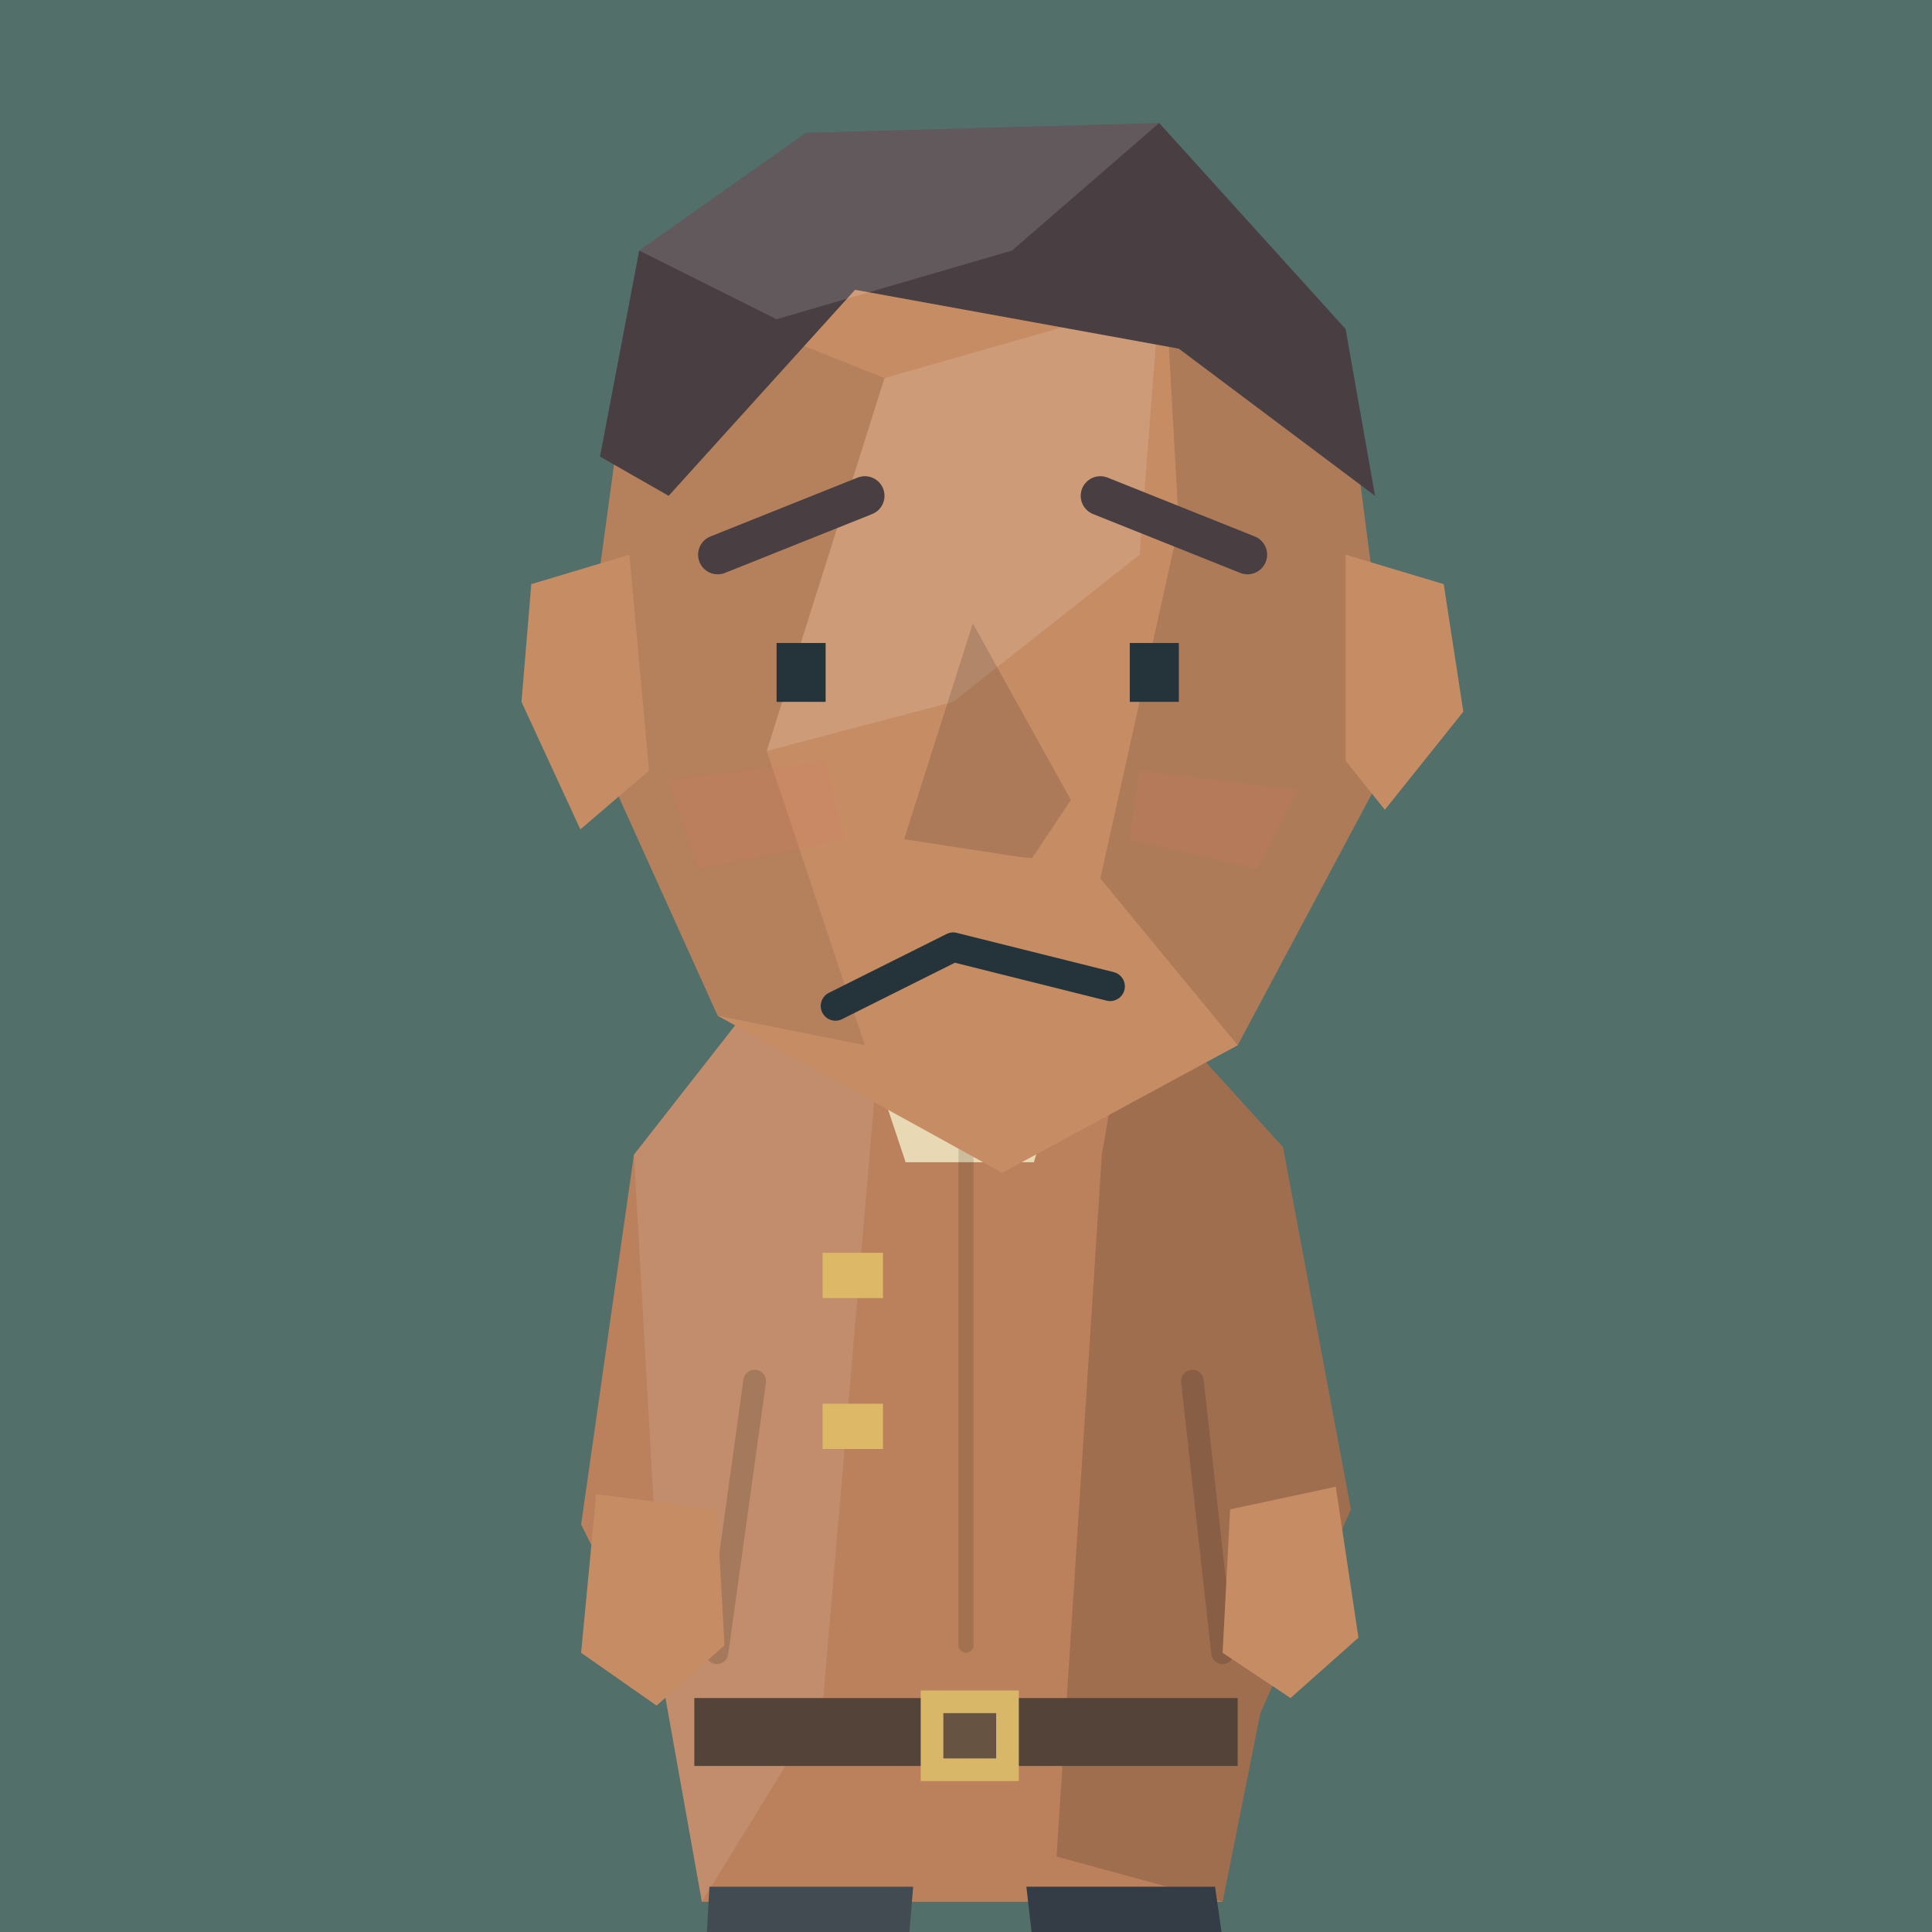
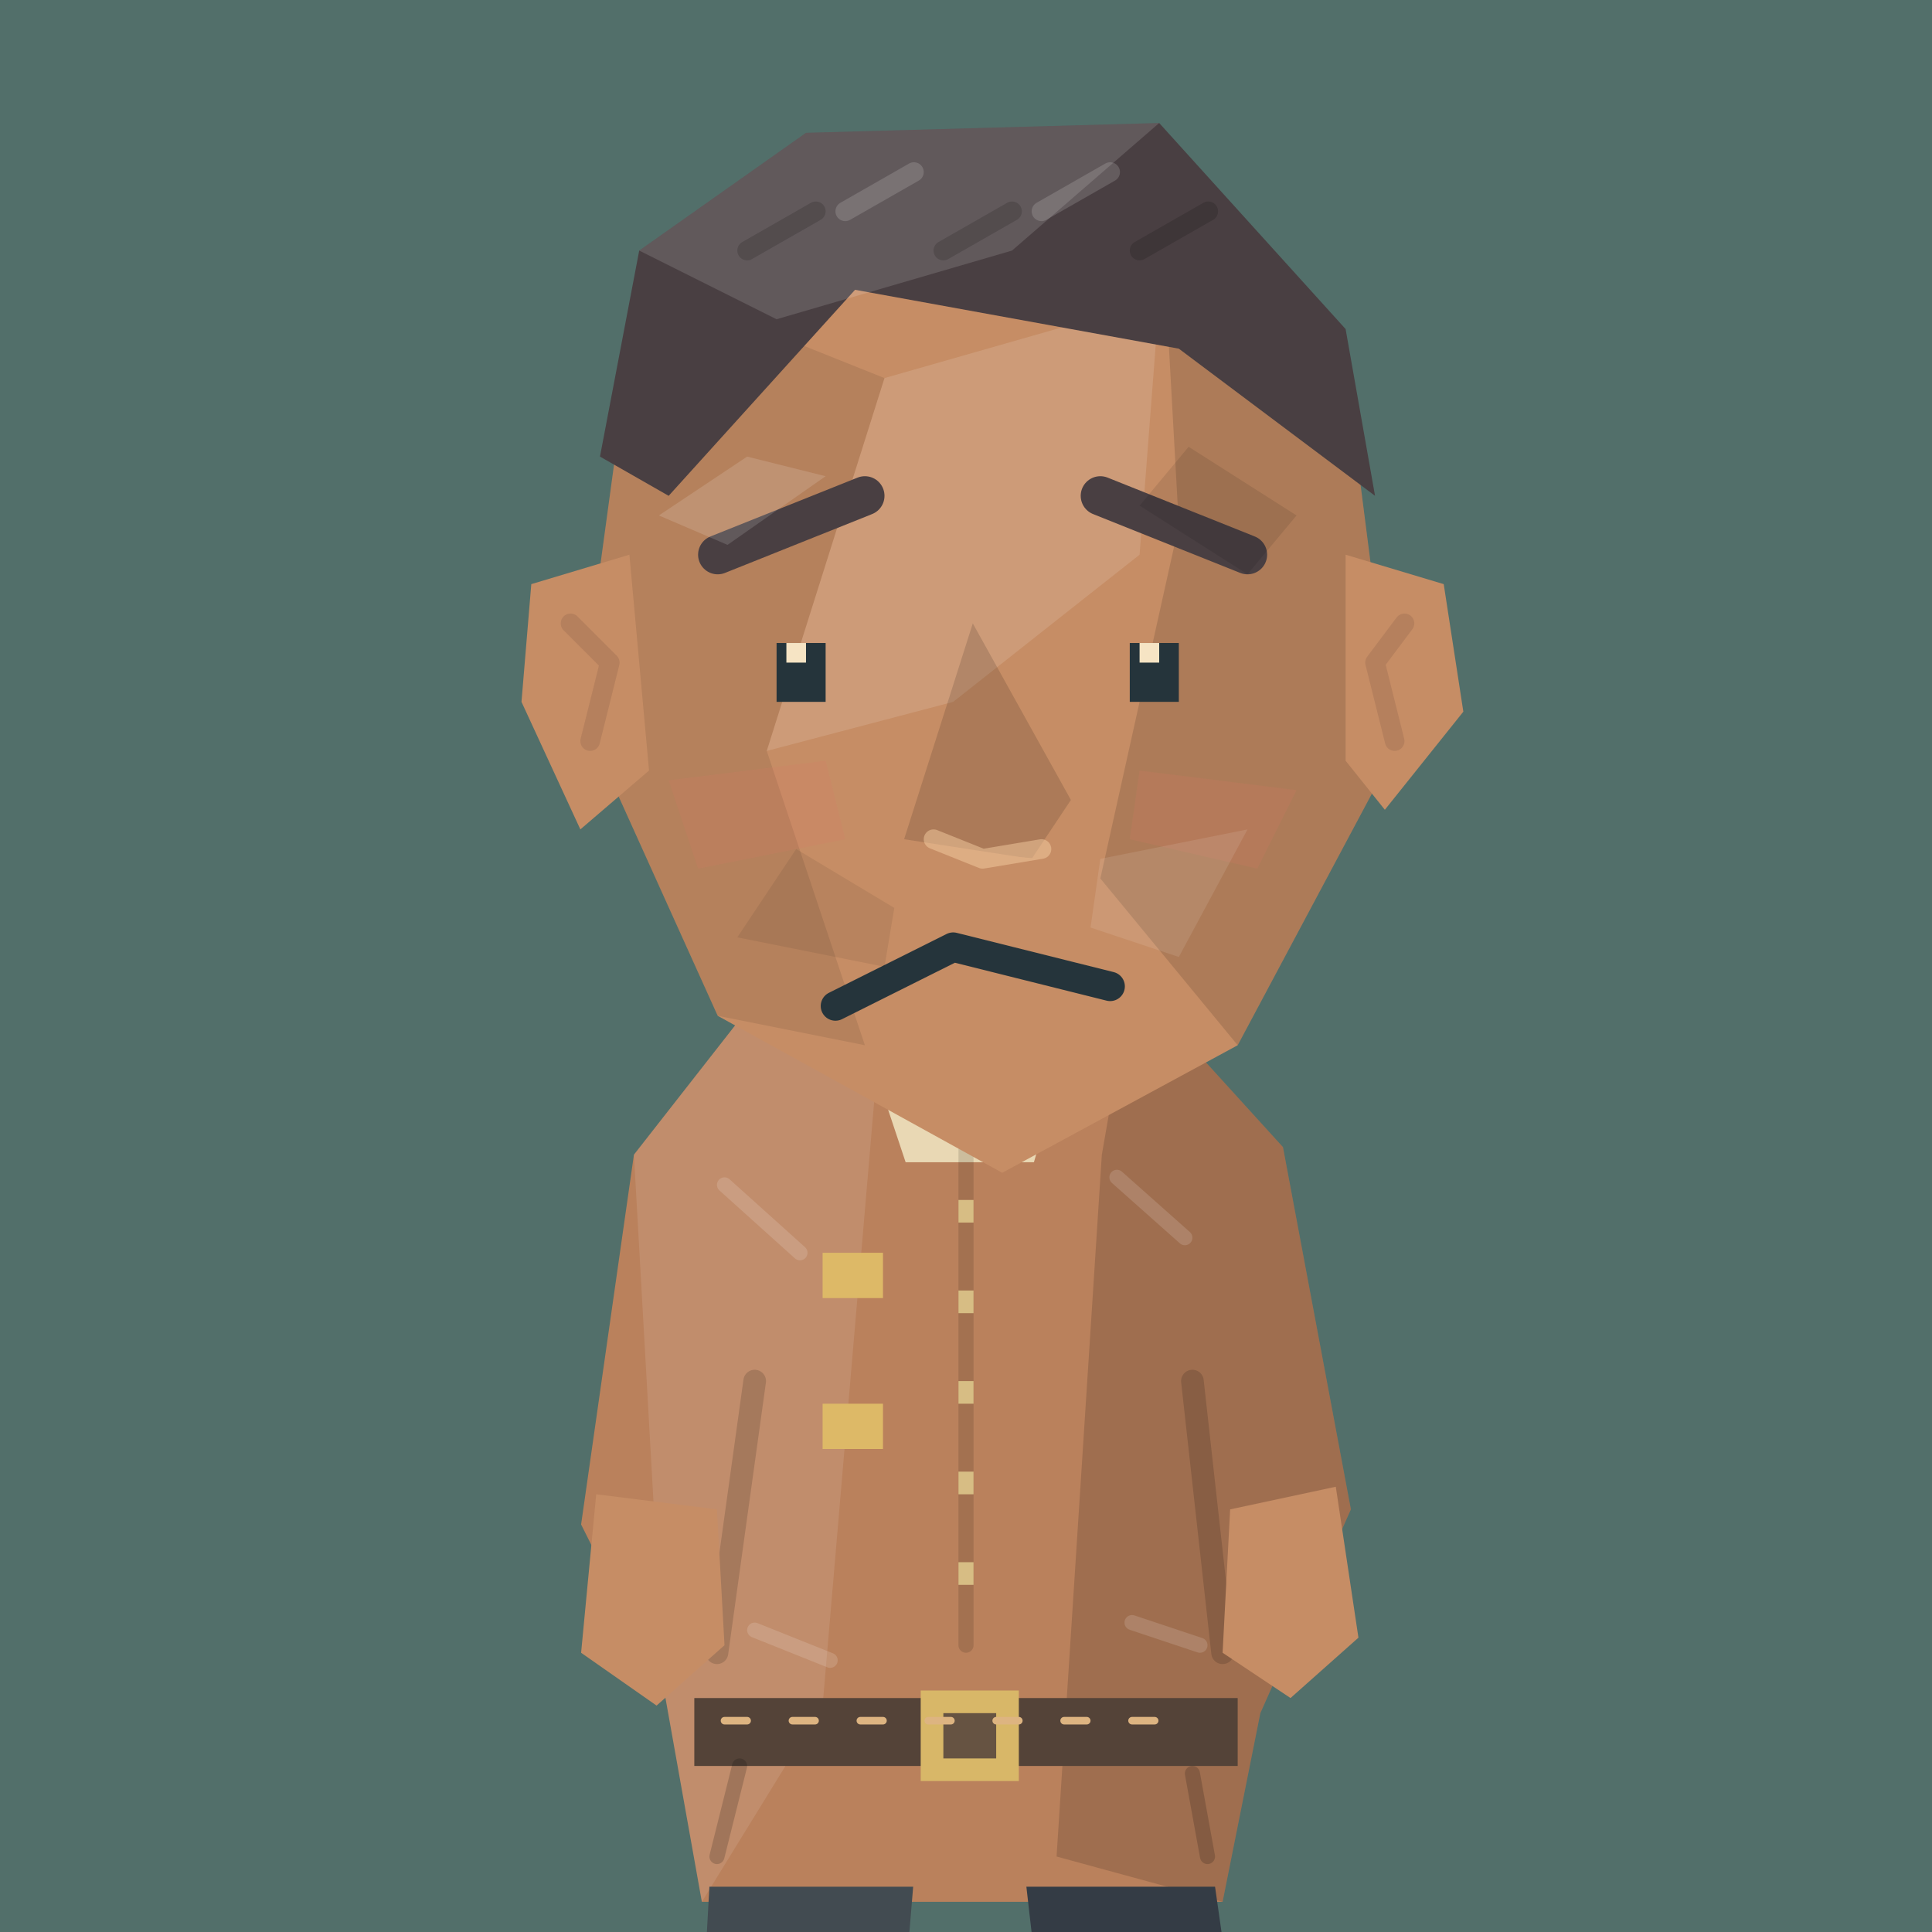
<svg xmlns="http://www.w3.org/2000/svg" width="256" height="256" viewBox="0 0 256 256">
  <rect x="0" y="0" width="256" height="256" fill="#526f6a" />
  <g transform="translate(64 120)">
    <polygon points="38,10 86,10 106,32 115,80 103,107 98,132 29,132 24,104 13,82 20,33" fill="#ba815c" />
    <polygon points="38,10 52,24 45,106 29,132 24,104 20,33" fill="#ffffff19" />
    <polygon points="86,10 106,32 115,80 103,107 98,132 76,126 82,33" fill="#00000025" />
    <polygon points="48,10 64,22 80,10 73,34 56,34" fill="#e9d8b4" />
    <path d="M64 24L64 98" fill="none" stroke="#00000020" stroke-width="2" stroke-linecap="round" stroke-linejoin="round" />
    <path d="M36 63L31 99 M94 63L98 99" fill="none" stroke="#00000025" stroke-width="3" stroke-linecap="round" stroke-linejoin="round" />
    <rect x="28" y="105" width="72" height="9" fill="#544338" />
    <rect x="58" y="104" width="13" height="12" fill="#d8b768" />
    <rect x="61" y="107" width="7" height="6" fill="#665342" />
    <polygon points="30,130 57,130 54,166 28,166" fill="#424b51" />
    <polygon points="72,130 97,130 102,165 76,165" fill="#343c45" />
    <polygon points="28,157 52,158 55,174 17,174 17,166" fill="#584839" />
    <polygon points="76,157 102,158 111,172 75,174" fill="#493a32" />
    <path d="M21 171L52 171 M78 171L107 170" fill="none" stroke="#bc9562" stroke-width="2" stroke-linecap="round" stroke-linejoin="round" />
    <polygon points="15,78 31,80 32,98 23,106 13,99" fill="#c68d65" />
    <polygon points="99,80 113,77 116,97 107,105 98,99" fill="#c68d65" />
    <rect x="45" y="46" width="8" height="6" fill="#ddb967" />
    <rect x="45" y="66" width="8" height="6" fill="#ddb967" />
+     <path d="M32 37l10 9 M84 36l9 8 M36 96l10 4 M86 95l9 3" fill="none" stroke="#ffffff24" stroke-width="2" stroke-linecap="round" stroke-linejoin="round" />
+     <path d="M34 114l-3 12 M94 115l2 11 M39 143l9 11 M85 142l-4 15" fill="none" stroke="#0000002b" stroke-width="2" stroke-linecap="round" stroke-linejoin="round" />
+     <rect x="63" y="39" width="2" height="3" fill="#d7bd84" />
+     <rect x="63" y="51" width="2" height="3" fill="#d7bd84" />
+     <rect x="63" y="63" width="2" height="3" fill="#d7bd84" />
+     <rect x="63" y="75" width="2" height="3" fill="#d7bd84" />
+     <rect x="63" y="87" width="2" height="3" fill="#d7bd84" />
+     <path d="M32 108h3" fill="none" stroke="#ddb481" stroke-width="1" stroke-linecap="round" stroke-linejoin="round" />
+     <path d="M41 108h3" fill="none" stroke="#ddb481" stroke-width="1" stroke-linecap="round" stroke-linejoin="round" />
+     <path d="M50 108h3" fill="none" stroke="#ddb481" stroke-width="1" stroke-linecap="round" stroke-linejoin="round" />
+     <path d="M59 108h3" fill="none" stroke="#ddb481" stroke-width="1" stroke-linecap="round" stroke-linejoin="round" />
+     <path d="M68 108h3" fill="none" stroke="#ddb481" stroke-width="1" stroke-linecap="round" stroke-linejoin="round" />
+     <path d="M77 108h3" fill="none" stroke="#ddb481" stroke-width="1" stroke-linecap="round" stroke-linejoin="round" />
+     <path d="M86 108h3" fill="none" stroke="#ddb481" stroke-width="1" stroke-linecap="round" stroke-linejoin="round" />
+     <polygon points="29,158 36,155 47,160 49,165 30,166" fill="#ffffff18" />
+     <polygon points="80,158 86,155 100,161 101,167 80,166" fill="#ffffff18" />
+     <path d="M35 165h12m-11 3h10" fill="none" stroke="#c9a373" stroke-width="1" stroke-linecap="round" stroke-linejoin="round" />
+     <path d="M84 165h12m-11 3h10" fill="none" stroke="#c9a373" stroke-width="1" stroke-linecap="round" stroke-linejoin="round" />
  </g>
  <g transform="translate(47 2) scale(1.3)">
    <polygon points="29,27 82,16 101,36 106,75 90,105 66,118 37,102 23,71" fill="#c68d65" />
    <polygon points="29,27 54,37 42,75 52,105 37,102 23,71" fill="#00000016" />
    <polygon points="82,16 101,36 106,75 90,105 76,88 84,52" fill="#00000020" />
    <polygon points="54,37 82,29 80,55 61,70 42,75" fill="#ffffff20" />
    <polygon points="18,58 28,55 30,77 23,83 17,70" fill="#c68d65" />
    <polygon points="101,55 111,58 113,71 105,81 101,76" fill="#c68d65" />
    <polygon points="25,45 29,24 46,12 82,11 101,32 104,49 84,34 51,28 32,49" fill="#493f42" />
    <polygon points="29,24 46,12 82,11 67,24 43,31" fill="#ffffff22" />
    <path d="M37 55L52 49 M76 49L91 55" fill="none" stroke="#493f42" stroke-width="4" stroke-linecap="round" stroke-linejoin="round" />
    <rect x="43" y="64" width="5" height="6" fill="#25343b" />
    <rect x="79" y="64" width="5" height="6" fill="#25343b" />
    <polygon points="63,62 56,84 69,86 73,80" fill="#00000022" />
    <path d="M57 86L70 87" fill="none" stroke="#c68d65" stroke-width="2" stroke-linecap="round" stroke-linejoin="round" />
    <polygon points="32,78 48,76 50,84 35,87" fill="#d977682e" />
    <polygon points="80,77 96,79 92,87 79,84" fill="#d977682e" />
    <path d="M49 101L61 95L77 99" fill="none" stroke="#25343b" stroke-width="3" stroke-linecap="round" stroke-linejoin="round" />
+     <polygon points="31,51 40,45 48,47 38,54" fill="#ffffff22" />
+     <polygon points="85,44 96,51 91,57 80,50" fill="#00000017" />
+     <polygon points="45,85 55,91 54,97 39,94" fill="#00000012" />
+     <polygon points="76,86 91,83 84,96 75,93" fill="#ffffff19" />
+     <path d="M22 62l4 4-2 8M107 62l-3 4 2 8" fill="none" stroke="#835b463f" stroke-width="2" stroke-linecap="round" stroke-linejoin="round" />
+     <path d="M59 84l5 2 6-1" fill="none" stroke="#f6d0a37a" stroke-width="2" stroke-linecap="round" stroke-linejoin="round" />
+     <path d="M40 24l7 -4" fill="none" stroke="#00000026" stroke-width="2" stroke-linecap="round" stroke-linejoin="round" />
+     <path d="M50 20l7 -4" fill="none" stroke="#ffffff26" stroke-width="2" stroke-linecap="round" stroke-linejoin="round" />
+     <path d="M60 24l7 -4" fill="none" stroke="#00000026" stroke-width="2" stroke-linecap="round" stroke-linejoin="round" />
+     <path d="M70 20l7 -4" fill="none" stroke="#ffffff26" stroke-width="2" stroke-linecap="round" stroke-linejoin="round" />
+     <path d="M80 24l7 -4" fill="none" stroke="#00000026" stroke-width="2" stroke-linecap="round" stroke-linejoin="round" />
+     <rect x="44" y="64" width="2" height="2" fill="#f6e4c4" />
+     <rect x="80" y="64" width="2" height="2" fill="#f6e4c4" />
  </g>
</svg>
